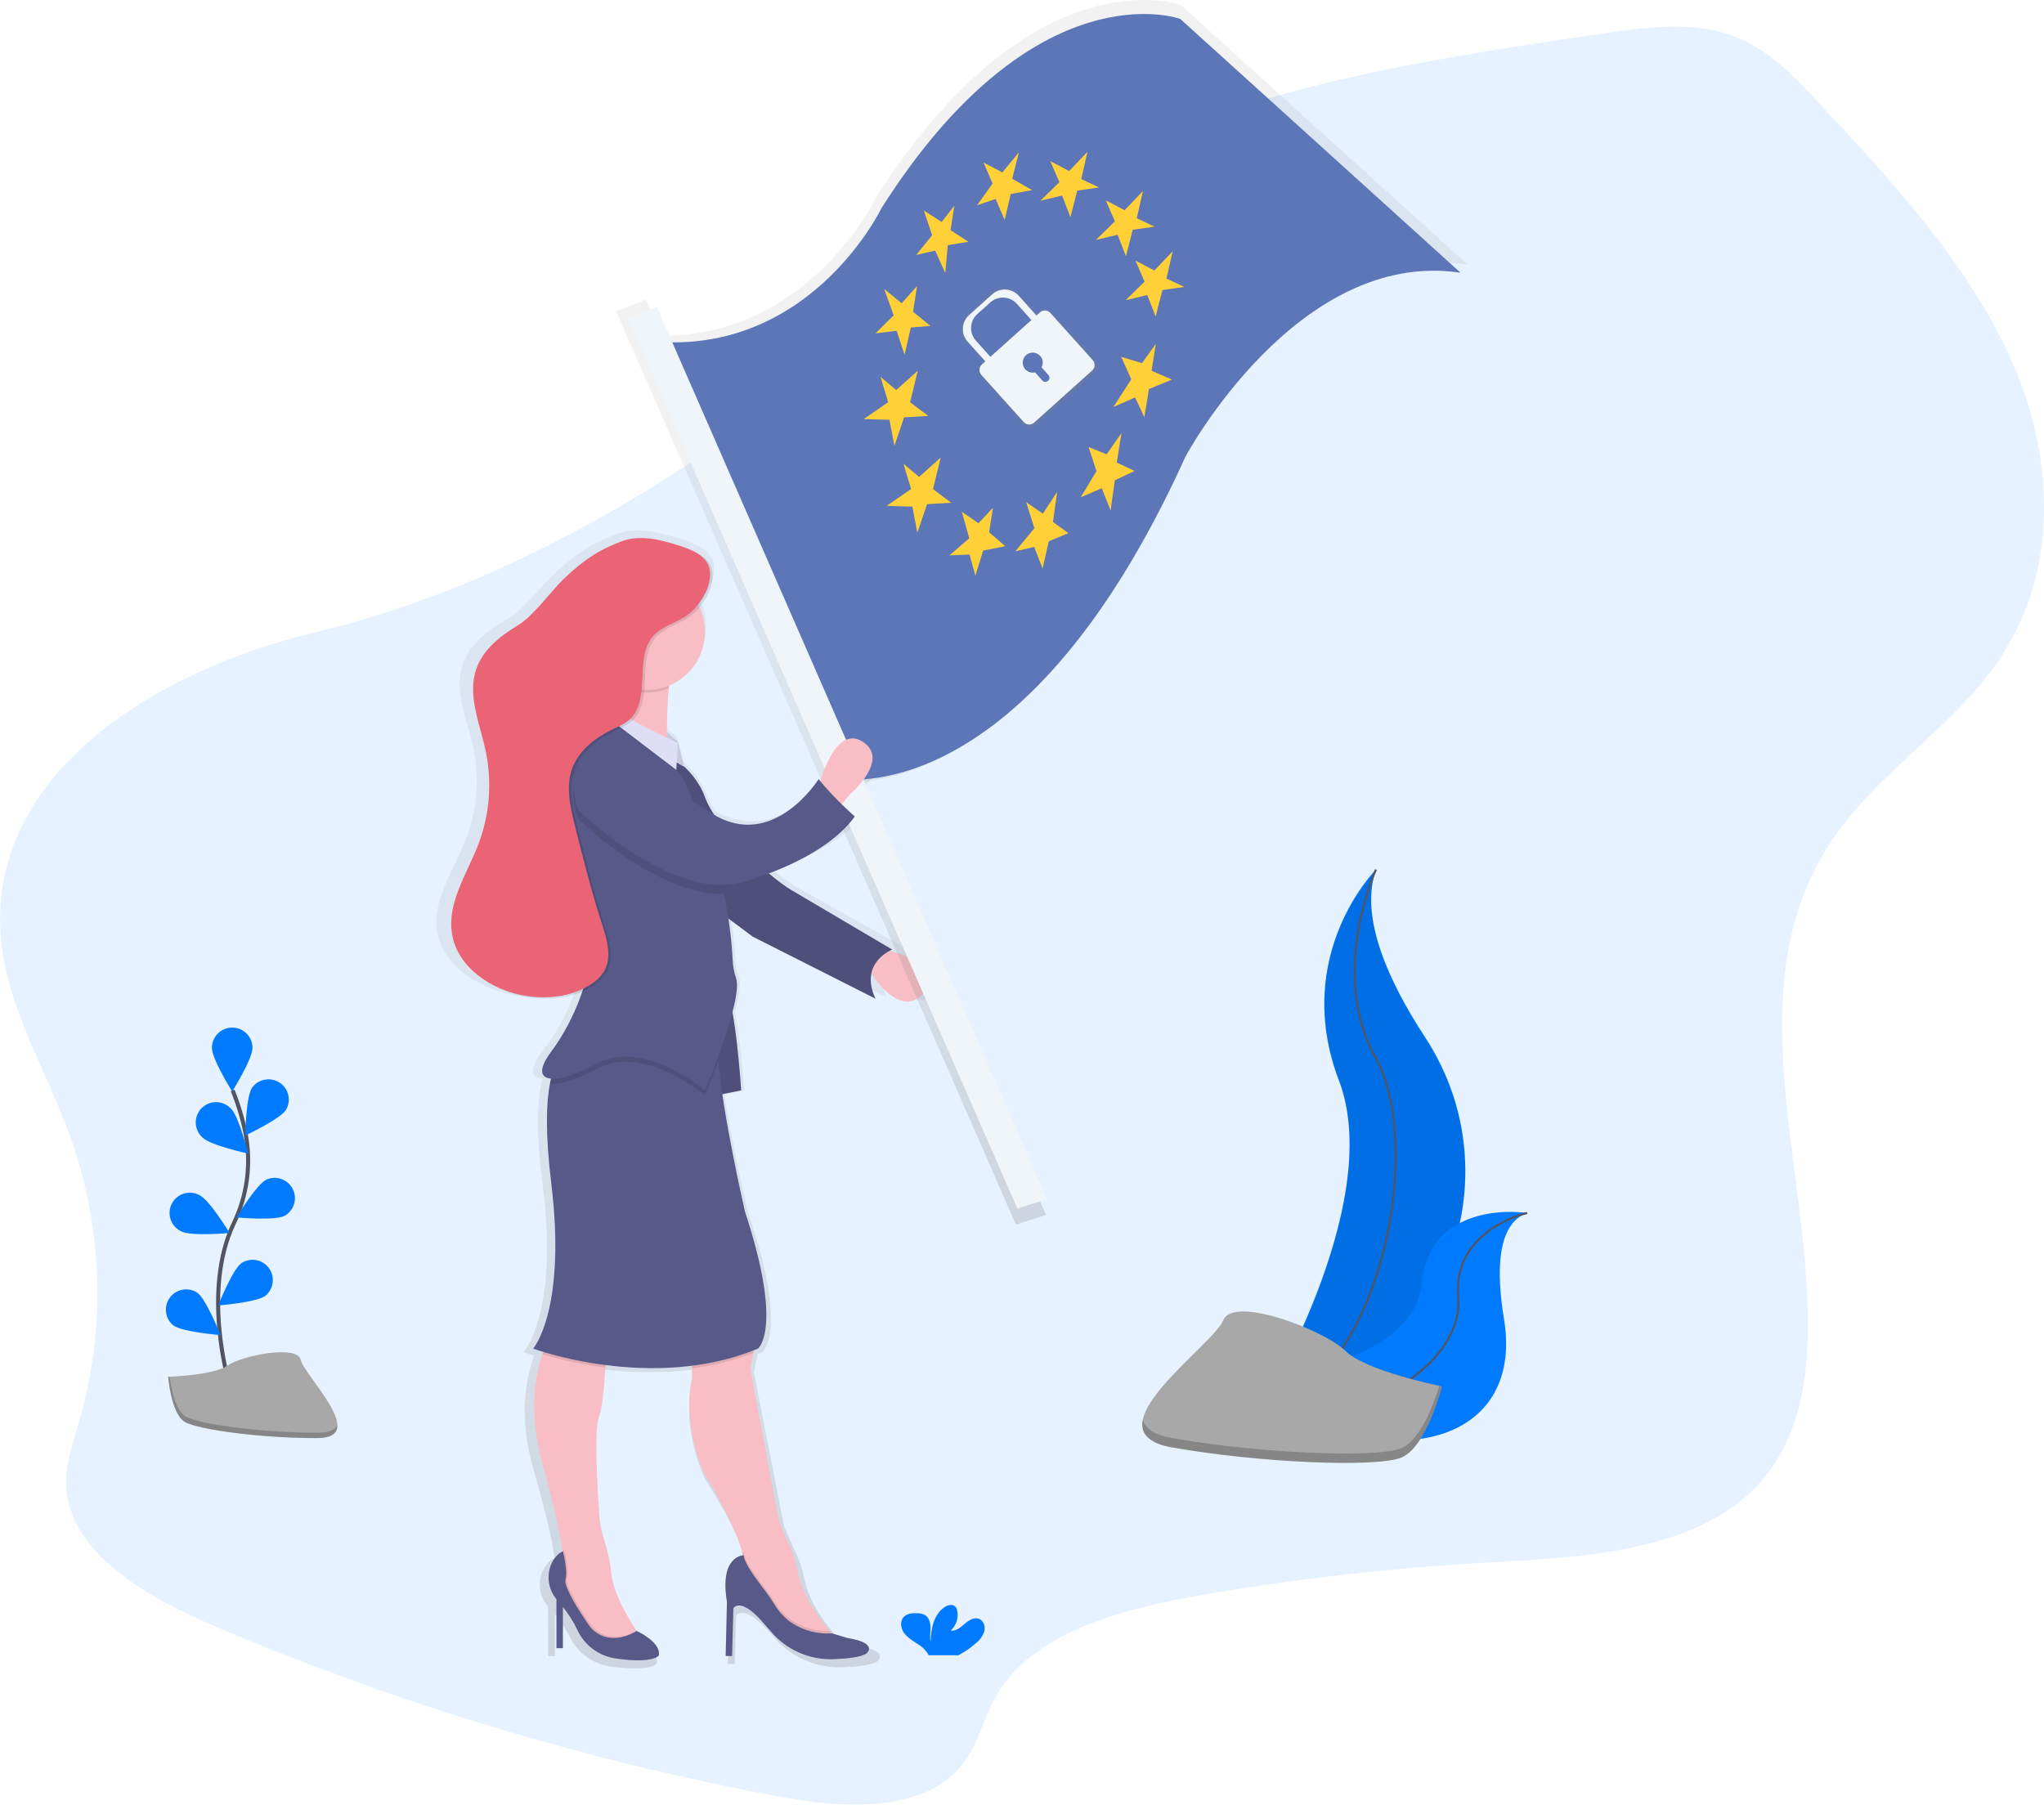
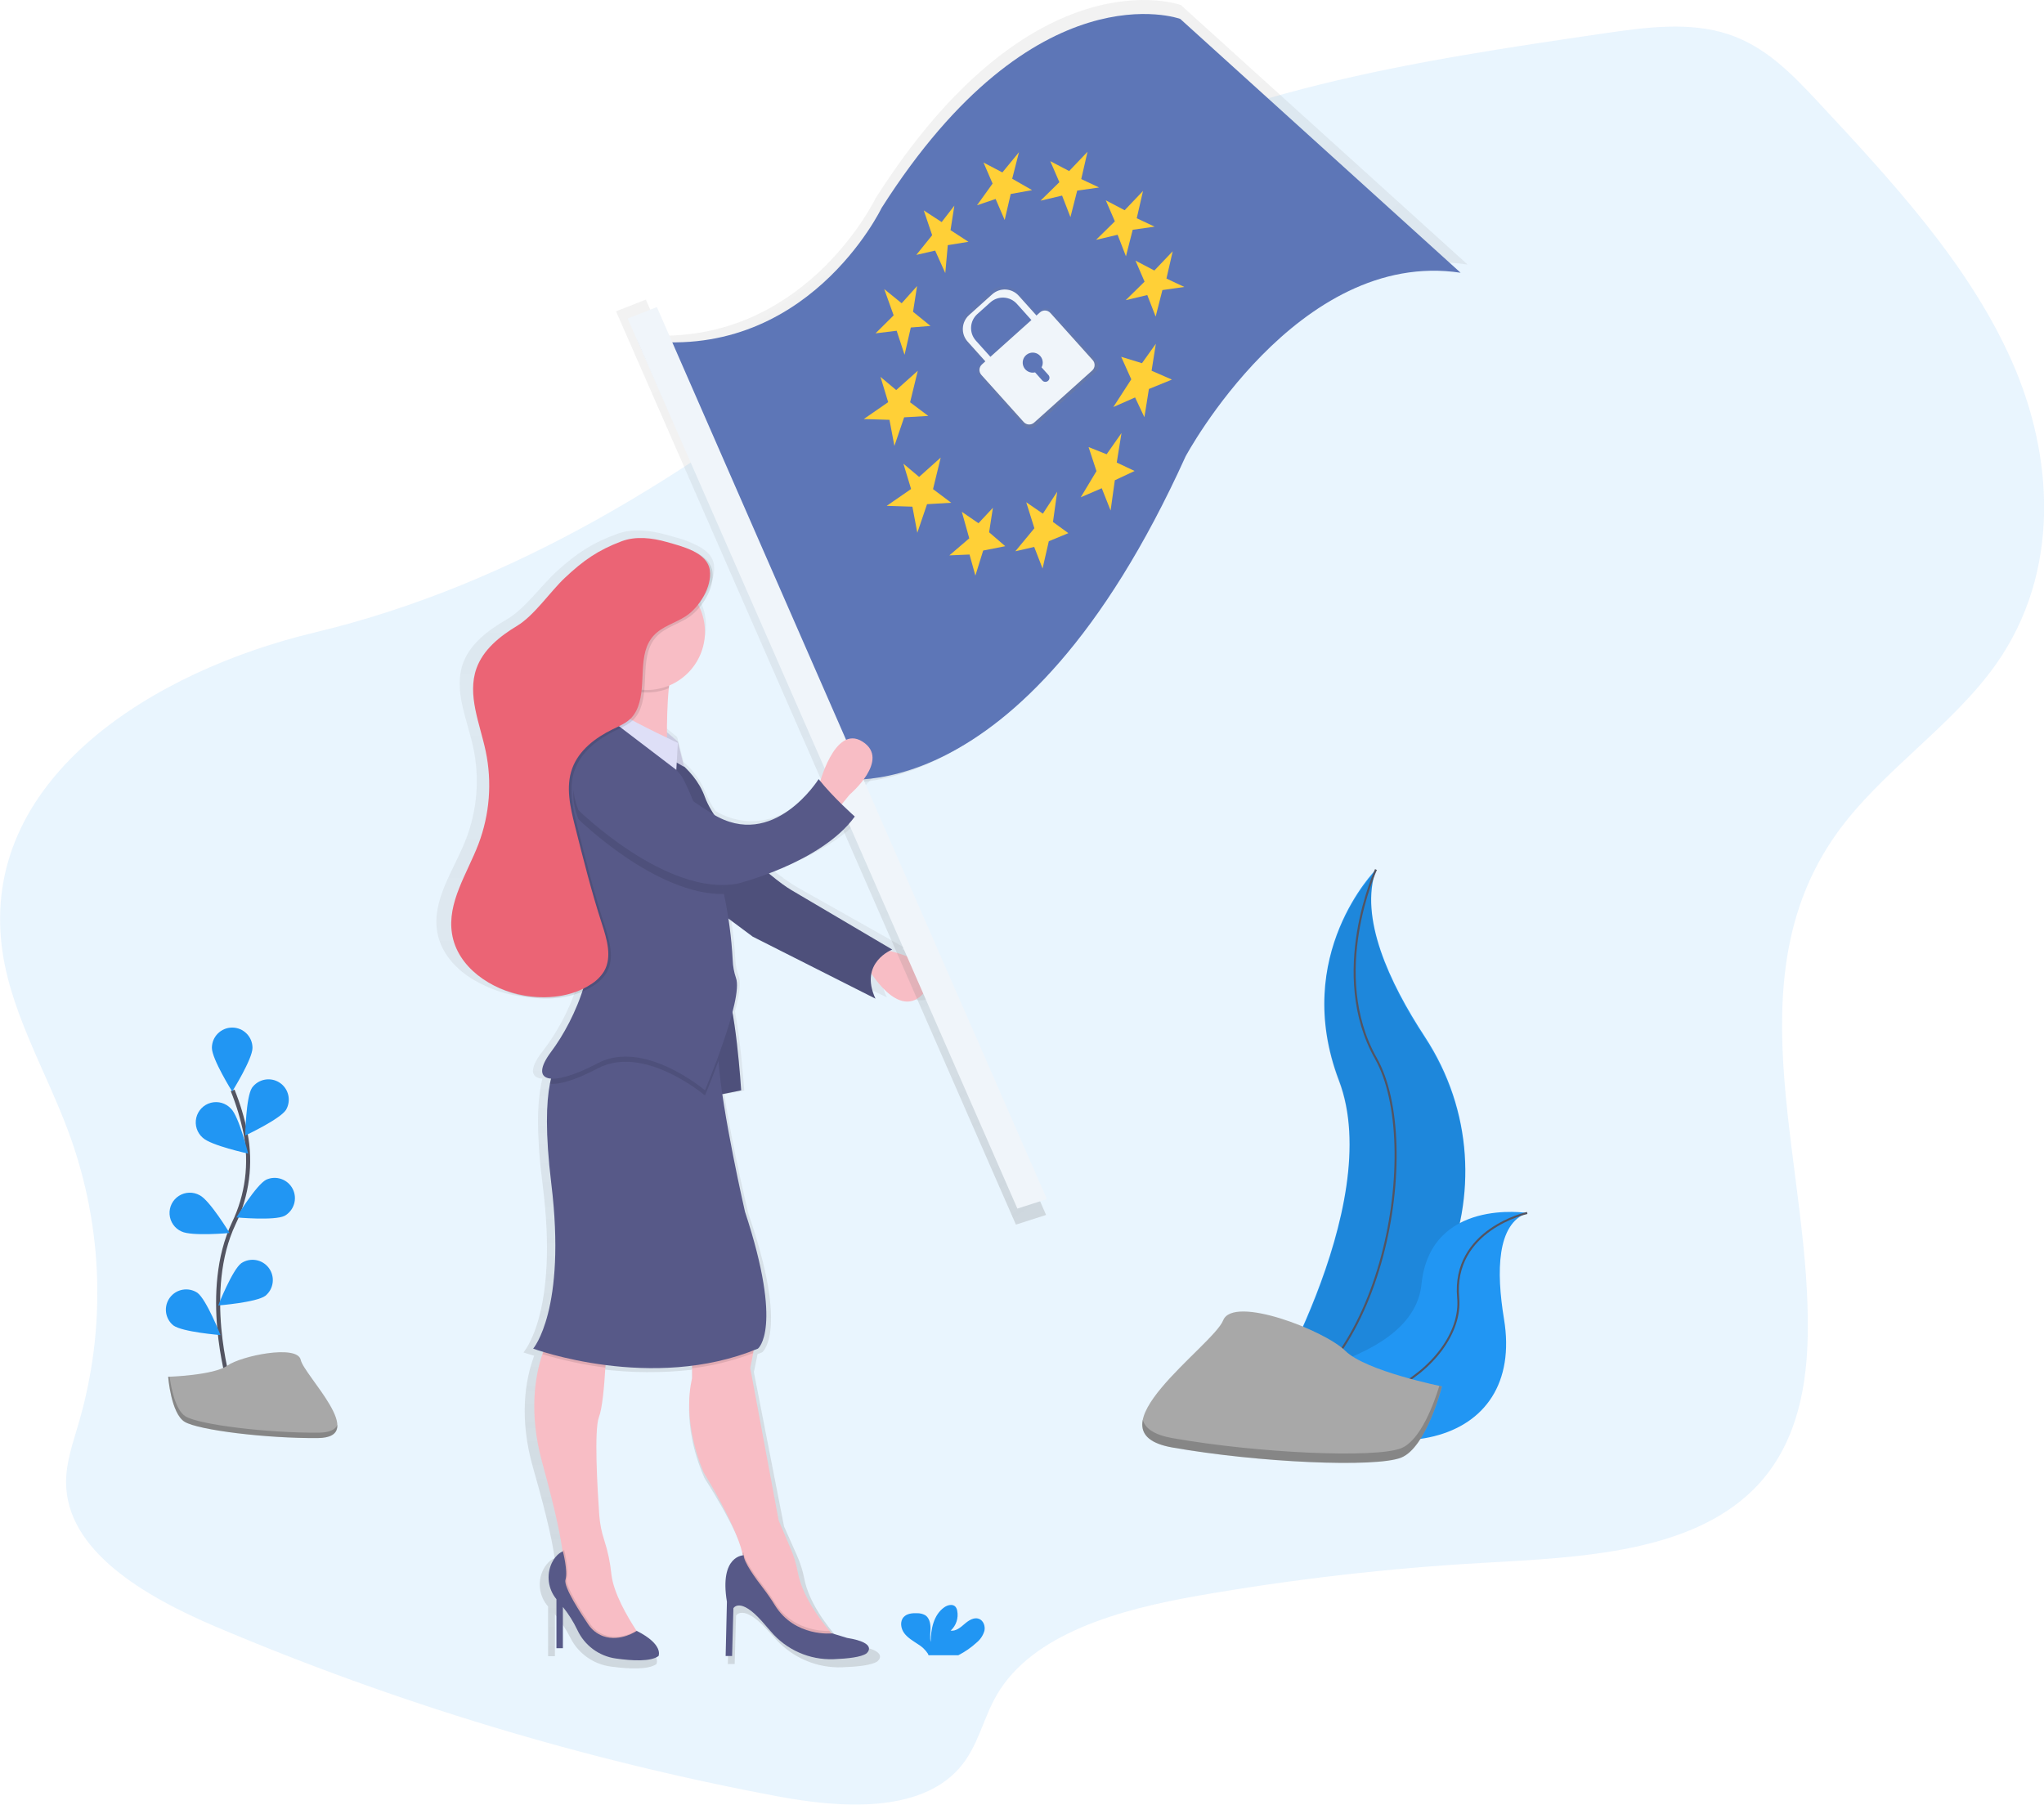
<svg xmlns="http://www.w3.org/2000/svg" xmlns:xlink="http://www.w3.org/1999/xlink" id="5f644dbb-ed48-47f1-be71-e68d3bfa52e7" data-name="Layer 1" width="1006.98" height="889.13" viewBox="0 0 1006.98 889.13">
  <defs>
    <linearGradient id="0bbb0783-00db-46b0-92e3-e6ca2c0b643f" x1="436.86" y1="827.5" x2="436.86" y2="266.81" gradientUnits="userSpaceOnUse">
      <stop offset="0" stop-color="gray" stop-opacity="0.25" />
      <stop offset="0.54" stop-color="gray" stop-opacity="0.12" />
      <stop offset="1" stop-color="gray" stop-opacity="0.1" />
    </linearGradient>
    <linearGradient id="307dda9f-981d-4ff4-9930-3a0d53b6cae3" x1="729.55" y1="449.33" x2="729.55" y2="-37.39" gradientTransform="translate(-70.12 529.44) rotate(-34.67)" xlink:href="#0bbb0783-00db-46b0-92e3-e6ca2c0b643f" />
    <linearGradient id="7f05ddf0-0286-4412-8910-1e0b2c479f08" x1="752.36" y1="126.67" x2="752.36" y2="59.43" gradientTransform="translate(-70.12 529.44) rotate(-34.67)" xlink:href="#0bbb0783-00db-46b0-92e3-e6ca2c0b643f" />
  </defs>
-   <path d="M97,468.18c3,33.76,22.14,64.32,33.82,96.47a228.68,228.68,0,0,1,4.45,142c-2.78,9.58-6.21,19.19-6.21,29,0,33.82,38.53,56.27,73.54,71.2a1340.62,1340.62,0,0,0,276.82,83.64c31.07,5.87,69.88,8.4,89.54-13.67,9.44-10.6,11.72-24.44,18.65-36.33,17.67-30.31,60.67-42.1,99.26-48.84a1212.54,1212.54,0,0,1,140.67-16.19c47.48-2.67,101.39-5,132.86-36.17,20-19.82,25.82-47.17,26.62-73,2.61-84.74-37.88-176.44,14.09-249.83,21.79-30.78,57.37-53.26,79-84.13,31.31-44.73,28.61-101.54,7.41-149.21s-58.75-88.2-95.76-127.92C979.46,42.06,966.4,28.4,948,22.31c-19.13-6.34-40.82-3.43-61.33-.43C793.39,35.5,696.54,50.33,618.3,97.11c-38.86,23.23-71.32,53.36-106,81.07C437.44,238.06,350.67,293.36,251.79,317,171.45,336.2,89.73,388,97,468.18Z" transform="translate(-96.51 -5.43)" fill="#007bff" opacity="0.1" />
+   <path d="M97,468.18c3,33.76,22.14,64.32,33.82,96.47a228.68,228.68,0,0,1,4.45,142c-2.78,9.58-6.21,19.19-6.21,29,0,33.82,38.53,56.27,73.54,71.2a1340.62,1340.62,0,0,0,276.82,83.64c31.07,5.87,69.88,8.4,89.54-13.67,9.44-10.6,11.72-24.44,18.65-36.33,17.67-30.31,60.67-42.1,99.26-48.84a1212.54,1212.54,0,0,1,140.67-16.19c47.48-2.67,101.39-5,132.86-36.17,20-19.82,25.82-47.17,26.62-73,2.61-84.74-37.88-176.44,14.09-249.83,21.79-30.78,57.37-53.26,79-84.13,31.31-44.73,28.61-101.54,7.41-149.21s-58.75-88.2-95.76-127.92C979.46,42.06,966.4,28.4,948,22.31c-19.13-6.34-40.82-3.43-61.33-.43C793.39,35.5,696.54,50.33,618.3,97.11c-38.86,23.23-71.32,53.36-106,81.07C437.44,238.06,350.67,293.36,251.79,317,171.45,336.2,89.73,388,97,468.18Z" transform="translate(-96.51 -5.43)" fill="#2196f3" opacity="0.1" />
  <path d="M540.77,473.09a15.42,15.42,0,0,1,1.46-.66S501,449.2,489.52,442.75a96.8,96.8,0,0,1-11.84-8.33c14.34-5.2,34.4-14.49,45-28.44,0,0-3-2.5-6.85-6.13l4.14-4.84s21.62-17.42,6.76-26.45c-12.08-7.34-19.7,12.15-22.13,19.72l-.85-1s-23.26,35.53-54.63,17.86a43,43,0,0,1-4.84-8.83,39.93,39.93,0,0,0-11-15.42l-3.19-12.33-5.69-4.69c0-6.74.22-14.85,1-22q.07-.68.15-1.35c11-4.37,18.76-14.73,18.76-26.82a27.82,27.82,0,0,0-2.84-12.26c4.45-5.09,7.68-12,6.72-18-.75-4.65-4.72-7.68-9.48-9.82-4.58-2.32-10.18-3.68-14.37-4.82-7.71-2.09-16.13-3.08-23.63-.37-12.4,4.47-20.06,9.62-29.7,18.31-7.62,6.87-16,18.83-25,24S328.2,322.61,324.71,332c-4.92,13.28,1.82,27.55,4.86,41.33a79.42,79.42,0,0,1-3.82,46.43c-5.9,14.75-16.45,29.16-13.86,44.75,2,11.84,11.37,21,22.9,26.29A57.8,57.8,0,0,0,351,496c9.71,1.59,20.08,1.08,29.05-2.59a107.73,107.73,0,0,1-16.21,30c-6.65,8.46-6,13.06-.12,13.5q-.31,1.19-.58,2.53c-1.91,9.37-2.52,24.7.7,49.78,8.11,63.23-9.46,82.58-9.46,82.58s1.88.66,5.28,1.64q-.21.57-.42,1.17c-3.72,10.56-7.24,29.16-.12,54,7.67,26.7,9.92,39,10.57,44.28l0,.31c-.77.3-3.57,1.63-5.63,5.78a16.42,16.42,0,0,0,2.46,18v24.5h3.38V800.83a58.32,58.32,0,0,1,7.57,11.51,26.11,26.11,0,0,0,20.14,14.26c8.7,1.18,18.3,1.61,22.3-1.26,0,0,3-5.65-11.35-12.5l-.12-.18c-4.72-6.88-12-18.82-13.1-28.19a78.33,78.33,0,0,0-3.7-16.89h0A49.62,49.62,0,0,1,389,754.83c-1-13.29-2.74-42.42-.16-48.85,1.74-4.33,2.77-15.2,3.35-24.7,0-.43.05-.86.08-1.28a188.88,188.88,0,0,0,45.23.33v6.3s-6.08,19.36,6.08,47.1c0,0,16.49,25.19,20.22,40.07q.16.64.29,1.25c-2.21.26-11.95,2.55-8.34,23.19l-.68,27.1h3.38l.68-23.87s3.38-5.81,14.87,6.45q2.61,2.79,4.72,5.17a41.93,41.93,0,0,0,32.82,13.84c7.38-.26,14.43-1,17.19-2.88,0,0,6.76-5.16-10.14-7.74L510.81,814l-.29,0-1.11-1.24c-5.9-6.68-14.47-18-16.66-29.5a53,53,0,0,0-3.66-11.52l-6.32-14.22L467.9,681.46s.78-3.34,1.54-7.43c.08-.45.17-.92.25-1.38l2.26-.87s13.52-9.68-6.76-68.39c0,0-7.88-32.7-11.87-58.75l9.84-1.89s-1.52-23-4.55-39c2-7.5,3.1-14,1.85-17.18a29.93,29.93,0,0,1-1.72-9,206.09,206.09,0,0,0-2.23-20.71l12.73,9,64.2,31c-2.46-5.06-2.85-9.21-2.14-12.56,4.68,6.69,17.1,21.62,27.82,9.33C570.06,481.2,549.16,475,540.77,473.09Z" transform="translate(-96.51 -5.43)" fill="url(#0bbb0783-00db-46b0-92e3-e6ca2c0b643f)" />
  <path d="M531.63,473.3s33.09,5.73,20.36,21-28-12.09-28-12.09Z" transform="translate(-96.51 -5.43)" fill="#f8bdc5" />
  <path d="M421.54,374.67s16.54,7.64,22.27,23.54,31.82,39.45,42.63,45.82,49.63,29.27,49.63,29.27-16.54,6.36-8.27,24.18l-60.45-30.54L440,446.58Z" transform="translate(-96.51 -5.43)" fill="#575988" />
  <path d="M421.54,374.67s16.54,7.64,22.27,23.54,31.82,39.45,42.63,45.82,49.63,29.27,49.63,29.27-16.54,6.36-8.27,24.18l-60.45-30.54L440,446.58Z" transform="translate(-96.51 -5.43)" opacity="0.1" />
  <path d="M678.25,7.9s-72.88-26.62-150.38,95.21c0,0-32.58,68-105.38,67.73l-7.8-17.78L400,158.83l197,450,14.86-4.77L519.08,390.92c30.78-2.36,99.37-24.52,161.93-162.65,0,0,56.2-104.9,138.5-92.5Z" transform="translate(-96.51 -5.43)" fill="url(#307dda9f-981d-4ff4-9930-3a0d53b6cae3)" />
  <path d="M410.51,172.8,506,388.74s92.6,22.6,174.6-158.44c0,0,55-102.61,135.48-90.48L677.94,14.73s-71.3-26-147.1,93.14C530.83,107.87,493.85,185.12,410.51,172.8Z" transform="translate(-96.51 -5.43)" fill="#5d76b7" />
  <polygon points="435.62 142.44 440.26 155.38 431.33 164.25 441.74 162.97 445.63 174.81 448.71 161.37 458.4 160.59 449.81 153.62 451.8 140.94 444.21 149.42 435.62 142.44" fill="#ffd037" />
  <polygon points="455.1 103.68 459.23 115.89 451.42 125.6 460.71 123.47 465.69 134.56 466.93 120.79 477.09 119.14 468.28 113.4 470.16 101.33 463.91 109.42 455.1 103.68" fill="#ffd037" />
  <polygon points="484.53 80.09 489 90.45 481.33 101.14 490.49 98.04 494.96 108.4 497.93 95.58 508.46 93.68 498.66 88.07 502 75 493.82 84.96 484.53 80.09" fill="#ffd037" />
  <polygon points="517.42 79.4 521.9 89.76 512.6 98.89 523.24 96.37 527.35 106.98 530.69 93.91 541.47 92.38 532.68 88.23 535.76 74.79 526.72 84.28 517.42 79.4" fill="#ffd037" />
  <polygon points="544.77 98.7 549.24 109.06 539.95 118.19 550.59 115.67 554.7 126.28 558.03 113.21 568.81 111.68 560.02 107.53 563.11 94.09 554.06 103.58 544.77 98.7" fill="#ffd037" />
  <polygon points="559.4 128.41 563.87 138.77 554.58 147.9 565.21 145.38 569.33 155.99 572.66 142.92 583.44 141.39 574.65 137.24 577.74 123.8 568.69 133.29 559.4 128.41" fill="#ffd037" />
  <polygon points="552.35 175.81 557.33 186.9 548.48 200.56 559.2 195.83 563.79 205.57 566.01 191.66 577.35 187.04 567.33 182.67 569.43 169.38 562.6 178.95 552.35 175.81" fill="#ffd037" />
  <polygon points="536.29 220.29 540.18 232.13 532.42 245.03 542.78 240.56 547.14 251.54 549.22 236.64 558.96 232.06 550.17 227.91 552.5 213.38 545.19 223.82 536.29 220.29" fill="#ffd037" />
  <polygon points="505.57 247.46 509.59 260.28 500.21 271.62 509.5 269.49 513.62 280.11 516.7 266.67 526.33 262.7 518.75 257.18 520.83 242.29 513.77 253.09 505.57 247.46" fill="#ffd037" />
  <polygon points="473.85 252.18 477.51 265.25 467.7 273.65 477.64 273.23 480.52 283.62 484.36 271.27 495.25 269.12 487.28 262.26 489.16 250.19 482.05 257.81 473.85 252.18" fill="#ffd037" />
  <polygon points="445.07 228.48 448.85 240.94 436.83 249.25 449.49 249.65 451.92 262.5 456.71 248.42 468.61 247.72 459.66 241 463.44 225.46 452.8 234.98 445.07 228.48" fill="#ffd037" />
  <polygon points="433.78 185.7 437.56 198.16 425.54 206.47 438.2 206.86 440.63 219.72 445.42 205.63 457.32 204.94 448.36 198.22 452.15 182.68 441.51 192.19 433.78 185.7" fill="#ffd037" />
  <path d="M636.68,183.14l-22-24.47a3.83,3.83,0,0,0-5.41-.29L607.5,160l-9.2-10.25a9.75,9.75,0,0,0-13.77-.74l-12,10.77a9.75,9.75,0,0,0-.74,13.77l9.2,10.25-1.79,1.61a3.83,3.83,0,0,0-.29,5.41l22,24.47a3.83,3.83,0,0,0,5.41.29l30.08-27A3.83,3.83,0,0,0,636.68,183.14ZM576.07,173a9.75,9.75,0,0,1,.74-13.77l6.75-6.06a9.75,9.75,0,0,1,13.77.74l7.55,8.41-21.26,19.08Zm34.08,13.86,3.56,4a2.14,2.14,0,1,1-3.19,2.87l-3.76-4.19a5.2,5.2,0,1,1,3.39-2.65Z" transform="translate(-96.51 -5.43)" fill="url(#7f05ddf0-0286-4412-8910-1e0b2c479f08)" />
  <path d="M585.31,150.45l-11.39,10.23a9.26,9.26,0,0,0-.7,13.08l9.65,10.75,2.49-2.24-8.08-9a9.26,9.26,0,0,1,.7-13.08l6.41-5.75a9.26,9.26,0,0,1,13.08.7l8.08,9,2.49-2.24-9.65-10.75A9.26,9.26,0,0,0,585.31,150.45Z" transform="translate(-96.51 -5.43)" fill="#f0f5fa" />
  <path d="M608.82,159.37,580.25,185a3.64,3.64,0,0,0-.28,5.14l20.87,23.24a3.64,3.64,0,0,0,5.14.28L634.56,188a3.64,3.64,0,0,0,.28-5.14L614,159.65A3.64,3.64,0,0,0,608.82,159.37Zm.81,27.05,3.38,3.77a2,2,0,1,1-3,2.72l-3.57-4a4.94,4.94,0,1,1,3.22-2.51Z" transform="translate(-96.51 -5.43)" fill="#f0f5fa" />
  <polygon points="309.21 156.95 501.22 595.5 515.75 590.83 323.61 151.3 309.21 156.95" fill="#f0f5fa" />
  <path d="M499.81,393.12s7.64-31.18,21.64-22.27-6.36,26.09-6.36,26.09l-5.73,7Z" transform="translate(-96.51 -5.43)" fill="#f8bdc5" />
  <polygon points="326.69 359.16 333.94 365.42 337 377.84 332.03 374.96 332.03 365.42 326.68 364.78 326.69 359.16" fill="#dedff7" />
  <polygon points="326.69 359.16 333.94 365.42 337 377.84 332.03 374.96 332.03 365.42 326.68 364.78 326.69 359.16" opacity="0.1" />
  <path d="M444.77,490.48,449,545.21l12.65-2.55s-2.81-44.54-8.43-52.18S444.77,490.48,444.77,490.48Z" transform="translate(-96.51 -5.43)" fill="#575988" />
  <path d="M444.77,490.48,449,545.21l12.65-2.55s-2.81-44.54-8.43-52.18S444.77,490.48,444.77,490.48Z" transform="translate(-96.51 -5.43)" opacity="0.1" />
  <path d="M413.9,814.38l-20.36,3.18-11.45-8.91-8.27-26.09V773a21.06,21.06,0,0,0-.23-3.42c-.61-5.17-2.73-17.33-10-43.67-6.71-24.47-3.39-42.81.11-53.22a47.11,47.11,0,0,1,4.34-9.77h27.36s-.15,7.59-.66,16.36c-.55,9.37-1.51,20.1-3.16,24.37-2.44,6.34-.77,35.07.15,48.18a51,51,0,0,0,2.49,12.56h0a80.4,80.4,0,0,1,3.49,16.66c1,9.25,7.89,21,12.33,27.81C412.3,812.24,413.9,814.38,413.9,814.38Z" transform="translate(-96.51 -5.43)" fill="#f8bdc5" />
  <path d="M510.63,815l-8.91,2.55-17.18-7L462.9,787.65V774.93a24.28,24.28,0,0,0-.69-4.38c-3.51-14.68-19-39.52-19-39.52-11.45-27.36-5.73-46.45-5.73-46.45V664.84s29.91-10.18,31.18-6.36c.71,2.14-.18,8.51-1.09,13.67-.72,4-1.45,7.32-1.45,7.32l14,75.09,5.95,14a54,54,0,0,1,3.44,11.36c2.07,11.31,10.14,22.5,15.69,29.09C508.3,812.76,510.63,815,510.63,815Z" transform="translate(-96.51 -5.43)" fill="#f8bdc5" />
  <path d="M413.9,814.38l-20.36,3.18-11.45-8.91-8.27-26.09V773a21.06,21.06,0,0,0-.23-3.42,4.76,4.76,0,0,1,.87-.4s2.55,9.55,1.27,14c-1,3.55,7.67,16.81,11.24,22A15.07,15.07,0,0,0,394.3,811c6.95,2.46,13.62-.86,15.8-2.14C412.3,812.24,413.9,814.38,413.9,814.38Z" transform="translate(-96.51 -5.43)" opacity="0.1" />
  <path d="M410.21,809s-8.06,5.62-16.55,2.61a15.06,15.06,0,0,1-7.33-5.78c-3.57-5.23-12.26-18.49-11.24-22,1.27-4.45-1.27-14-1.27-14s-3.23,1-5.5,5.78a16.81,16.81,0,0,0,2.32,17.78v24.16h3.18V797.21a57.84,57.84,0,0,1,7.13,11.35,24.67,24.67,0,0,0,19,14.06c8.19,1.16,17.23,1.59,21-1.24C420.9,821.38,423.7,815.81,410.21,809Z" transform="translate(-96.51 -5.43)" fill="#575988" />
  <path d="M510.63,815l-8.91,2.55-17.18-7L462.9,787.65V774.93a24.28,24.28,0,0,0-.69-4.38,4.71,4.71,0,0,1,.69-.07c0,3.31,5.64,11.19,9.6,16.3a99.84,99.84,0,0,1,5.77,8.35c8.24,13.28,22.51,14,26.9,13.92C508.3,812.76,510.63,815,510.63,815Z" transform="translate(-96.51 -5.43)" opacity="0.1" />
  <path d="M462.9,771.74s-12.09,0-8.27,22.91L454,821.38h3.18l.64-23.54s3.18-5.73,14,6.36q2.46,2.75,4.45,5.1a38.65,38.65,0,0,0,30.91,13.65c6.94-.26,13.59-1,16.19-2.84,0,0,6.36-5.09-9.55-7.64l-7.32-2.23s-18.39,2-28.22-13.85A98.87,98.87,0,0,0,472.5,788C468.55,782.93,462.9,775.05,462.9,771.74Z" transform="translate(-96.51 -5.43)" fill="#575988" />
  <path d="M368.09,662.93h27.36s-.15,7.59-.66,16.36a193.24,193.24,0,0,1-31-6.59A47.11,47.11,0,0,1,368.09,662.93Z" transform="translate(-96.51 -5.43)" opacity="0.1" />
  <path d="M467.53,672.15a126.66,126.66,0,0,1-30.09,7.48V664.84s29.91-10.18,31.18-6.36C469.34,660.62,468.45,667,467.53,672.15Z" transform="translate(-96.51 -5.43)" opacity="0.1" />
  <path d="M469.9,669.93c-52.18,21.64-110.72,0-110.72,0s16.54-19.09,8.91-81.45c-3-24.73-2.46-39.85-.66-49.1,2.73-14.07,8.29-14.53,8.29-14.53l75.09-8.91c-.67,2.55-.71,6.85-.34,12.2,1.79,25.34,13.06,74.34,13.06,74.34C482.63,660.39,469.9,669.93,469.9,669.93Z" transform="translate(-96.51 -5.43)" fill="#575988" />
  <path d="M429.81,328.85c-1.94,2.91-3.11,8.85-3.81,15.69-1.57,15.58-.65,35.85-.65,35.85s-38.82,21-29.91-6.36A68.36,68.36,0,0,0,391,323.13S436.18,319.31,429.81,328.85Z" transform="translate(-96.51 -5.43)" fill="#f8bdc5" />
  <path d="M429.81,328.85c-1.94,2.91-3.11,8.85-3.81,15.69a28.64,28.64,0,0,1-29-4.4,65.09,65.09,0,0,0-6-17S436.18,319.31,429.81,328.85Z" transform="translate(-96.51 -5.43)" opacity="0.1" />
  <circle cx="318.66" cy="311.33" r="28.64" fill="#f8bdc5" />
  <path d="M450.47,528.14c-3.49,9.58-6.66,17.07-6.66,17.07S413.9,519.75,391,531.85c-10.81,5.7-19.06,8.15-23.56,7.53,2.73-14.07,8.29-14.53,8.29-14.53l75.09-8.91C450.14,518.49,450.1,522.78,450.47,528.14Z" transform="translate(-96.51 -5.43)" opacity="0.1" />
  <path d="M443.81,542.66S413.9,517.21,391,529.3s-34.36,9.55-22.91-5.73,26.73-47.73,15.27-71.91-15.91-62.36-7-72.54,17.18-21.64,17.18-24.18c0,0,32.45,23.54,38.82,33.09,1.83,2.74,4.82,9.74,8.14,18.33,1.79,4.64,3.69,9.74,5.56,14.88a189.19,189.19,0,0,1,7.1,24.7,208.84,208.84,0,0,1,4.31,32.5,30.76,30.76,0,0,0,1.62,8.86C462.9,497.48,443.81,542.66,443.81,542.66Z" transform="translate(-96.51 -5.43)" fill="#575988" />
  <path d="M430.45,371.49l-.75,13.28-36.74-28s-.7-5.62,8.85.1S430.45,371.49,430.45,371.49Z" transform="translate(-96.51 -5.43)" fill="#dedff7" />
  <path d="M453.15,445.94c-33.61.62-71.7-36.91-71.7-36.91-13.36-35.63,31.82-28,31.82-28s3.72,9.58,27.23,25.33c1.79,4.64,3.69,9.74,5.56,14.88A189.19,189.19,0,0,1,453.15,445.94Z" transform="translate(-96.51 -5.43)" opacity="0.1" />
  <path d="M381.45,404.58s43.27,42.63,78.27,36.27c0,0,41.36-10.18,57.91-33.09,0,0-10.82-9.55-17.82-18.45,0,0-22.27,35.63-52.18,17.18s-34.36-29.91-34.36-29.91S368.09,368.94,381.45,404.58Z" transform="translate(-96.51 -5.43)" fill="#575988" />
  <path d="M426.28,273.13c-7.26-2.06-15.19-3-22.25-.37-11.68,4.41-18.89,9.49-28,18.06-7.18,6.77-15.08,18.57-23.53,23.65s-16.71,11.7-20,21c-4.63,13.1,1.71,27.17,4.58,40.76a81.81,81.81,0,0,1-3.6,45.79c-5.56,14.54-15.49,28.76-13,44.14,2.61,16.45,19.12,27.61,35.53,30.42,11.18,1.92,23.28.74,32.78-5.44a20,20,0,0,0,6.6-6.5c4.05-7,1.39-15.81-1.11-23.51-5.12-15.77-9.16-31.87-13.21-47.95-2.36-9.39-4.7-19.46-1.36-28.55,3.26-8.87,11.39-15.08,19.89-19.22,3.33-1.62,6.88-3.08,9.38-5.8a16.13,16.13,0,0,0,3.13-5.31c4.28-11.41-.52-26.13,7.74-35.1,4.2-4.56,10.67-6.14,15.85-9.55,6.54-4.31,13-14.49,11.77-22.75C446.13,278.2,433.79,275.26,426.28,273.13Z" transform="translate(-96.51 -5.43)" opacity="0.1" />
  <path d="M425,272.49c-7.26-2.06-15.19-3-22.25-.37-11.68,4.41-18.89,9.49-28,18.06-7.18,6.77-15.08,18.57-23.53,23.65s-16.71,11.7-20,21c-4.63,13.1,1.71,27.17,4.58,40.76a81.81,81.81,0,0,1-3.6,45.79c-5.56,14.54-15.49,28.76-13,44.14,2.61,16.45,19.12,27.61,35.53,30.42,11.18,1.92,23.28.74,32.78-5.44a20,20,0,0,0,6.6-6.5c4.05-7,1.39-15.81-1.11-23.51-5.12-15.77-9.16-31.87-13.21-47.95-2.36-9.39-4.7-19.46-1.36-28.55,3.26-8.87,11.39-15.08,19.89-19.22,3.33-1.62,6.88-3.08,9.38-5.8a16.13,16.13,0,0,0,3.13-5.31c4.28-11.41-.52-26.13,7.74-35.1,4.2-4.56,10.67-6.14,15.85-9.55,6.54-4.31,13-14.49,11.77-22.75C444.86,277.57,432.52,274.62,425,272.49Z" transform="translate(-96.51 -5.43)" fill="#eb6475" />
  <path d="M209.19,686.35s-13.26-45,2.49-78.14a71.09,71.09,0,0,0,5.75-44.6,119.57,119.57,0,0,0-6.31-20.93" transform="translate(-96.51 -5.43)" fill="none" stroke="#535461" stroke-miterlimit="10" stroke-width="2" />
-   <path d="M220.9,521.74c0,5.52-10,21.51-10,21.51s-10-16-10-21.51a10,10,0,0,1,20,0Z" transform="translate(-96.51 -5.43)" fill="#007bff" />
-   <path d="M237.41,552.29c-3,4.63-20.08,12.63-20.08,12.63s.31-18.86,3.31-23.49a10,10,0,0,1,16.77,10.86Z" transform="translate(-96.51 -5.43)" fill="#007bff" />
-   <path d="M236.69,604.51c-4.93,2.48-23.71.77-23.71.77s9.79-16.12,14.71-18.6a10,10,0,0,1,9,17.84Z" transform="translate(-96.51 -5.43)" fill="#007bff" />
-   <path d="M227.25,643.9c-4.44,3.28-23.24,4.76-23.24,4.76s6.92-17.54,11.36-20.82a10,10,0,0,1,11.88,16.06Z" transform="translate(-96.51 -5.43)" fill="#007bff" />
-   <path d="M196.37,566c4,3.84,22.39,7.83,22.39,7.83s-4.51-18.31-8.47-22.15A10,10,0,1,0,196.37,566Z" transform="translate(-96.51 -5.43)" fill="#007bff" />
-   <path d="M185.91,612.19c4.93,2.48,23.71.77,23.71.77s-9.79-16.12-14.71-18.6a10,10,0,1,0-9,17.84Z" transform="translate(-96.51 -5.43)" fill="#007bff" />
-   <path d="M181.9,658.49c4.44,3.28,23.24,4.76,23.24,4.76s-6.92-17.54-11.36-20.82a10,10,0,0,0-11.88,16.06Z" transform="translate(-96.51 -5.43)" fill="#007bff" />
-   <path d="M577.66,814.74a11.67,11.67,0,0,0,3.83-5.78c.5-2.3-.48-5.05-2.68-5.89-2.46-.94-5.09.76-7.08,2.49s-4.28,3.69-6.89,3.32a10.48,10.48,0,0,0,3.24-9.81,4.1,4.1,0,0,0-.9-2c-1.37-1.46-3.84-.83-5.48.32-5.2,3.66-6.65,10.72-6.68,17.08-.52-2.29-.08-4.68-.1-7s-.66-5-2.64-6.22a8,8,0,0,0-4-.95c-2.34-.09-4.94.15-6.54,1.86-2,2.12-1.47,5.69.26,8s4.35,3.8,6.77,5.42a15,15,0,0,1,4.84,4.61,4.57,4.57,0,0,1,.36.82h14.65A40.83,40.83,0,0,0,577.66,814.74Z" transform="translate(-96.51 -5.43)" fill="#007bff" />
-   <path d="M774.38,433.87s-41.84,41.84-18.22,103.92-40.49,165.32-40.49,165.32.69-.1,2-.32c85.93-15.17,128.62-113.44,80.84-186.45C780.71,489.19,766.13,457.35,774.38,433.87Z" transform="translate(-96.51 -5.43)" fill="#007bff" />
+   <path d="M220.9,521.74c0,5.52-10,21.51-10,21.51s-10-16-10-21.51a10,10,0,0,1,20,0Z" transform="translate(-96.51 -5.43)" fill="#2196f3" />
+   <path d="M237.41,552.29c-3,4.63-20.08,12.63-20.08,12.63s.31-18.86,3.31-23.49a10,10,0,0,1,16.77,10.86Z" transform="translate(-96.51 -5.43)" fill="#2196f3" />
+   <path d="M236.69,604.51c-4.93,2.48-23.71.77-23.71.77s9.79-16.12,14.71-18.6a10,10,0,0,1,9,17.84Z" transform="translate(-96.51 -5.43)" fill="#2196f3" />
+   <path d="M227.25,643.9c-4.44,3.28-23.24,4.76-23.24,4.76s6.92-17.54,11.36-20.82a10,10,0,0,1,11.88,16.06Z" transform="translate(-96.51 -5.43)" fill="#2196f3" />
+   <path d="M196.37,566c4,3.84,22.39,7.83,22.39,7.83s-4.51-18.31-8.47-22.15A10,10,0,1,0,196.37,566Z" transform="translate(-96.51 -5.43)" fill="#2196f3" />
+   <path d="M185.91,612.19c4.93,2.48,23.71.77,23.71.77s-9.79-16.12-14.71-18.6a10,10,0,1,0-9,17.84Z" transform="translate(-96.51 -5.43)" fill="#2196f3" />
+   <path d="M181.9,658.49c4.44,3.28,23.24,4.76,23.24,4.76s-6.92-17.54-11.36-20.82a10,10,0,0,0-11.88,16.06Z" transform="translate(-96.51 -5.43)" fill="#2196f3" />
+   <path d="M577.66,814.74a11.67,11.67,0,0,0,3.83-5.78c.5-2.3-.48-5.05-2.68-5.89-2.46-.94-5.09.76-7.08,2.49s-4.28,3.69-6.89,3.32a10.48,10.48,0,0,0,3.24-9.81,4.1,4.1,0,0,0-.9-2c-1.37-1.46-3.84-.83-5.48.32-5.2,3.66-6.65,10.72-6.68,17.08-.52-2.29-.08-4.68-.1-7s-.66-5-2.64-6.22a8,8,0,0,0-4-.95c-2.34-.09-4.94.15-6.54,1.86-2,2.12-1.47,5.69.26,8s4.35,3.8,6.77,5.42a15,15,0,0,1,4.84,4.61,4.57,4.57,0,0,1,.36.82h14.65A40.83,40.83,0,0,0,577.66,814.74Z" transform="translate(-96.51 -5.43)" fill="#2196f3" />
+   <path d="M774.38,433.87s-41.84,41.84-18.22,103.92-40.49,165.32-40.49,165.32.69-.1,2-.32c85.93-15.17,128.62-113.44,80.84-186.45C780.71,489.19,766.13,457.35,774.38,433.87Z" transform="translate(-96.51 -5.43)" fill="#2196f3" />
  <path d="M774.38,434.56s-41.84,41.84-18.22,103.92S715.67,703.8,715.67,703.8s.69-.1,2-.32C803.56,688.31,846.25,590,798.47,517,780.71,489.89,766.13,458,774.38,434.56Z" transform="translate(-96.51 -5.43)" opacity="0.1" />
  <path d="M774.38,433.87s-23.62,51.28,0,93.12,4,159.25-58.71,176.12" transform="translate(-96.51 -5.43)" fill="none" stroke="#535461" stroke-miterlimit="10" />
-   <path d="M848.89,603.08s-47.74-7.6-52.09,35.18S705,687,705,687l1.64,1.09c72.2,47.4,141.23,30.19,130.82-32.75C833.6,631.93,833.91,608.43,848.89,603.08Z" transform="translate(-96.51 -5.43)" fill="#007bff" />
+   <path d="M848.89,603.08s-47.74-7.6-52.09,35.18S705,687,705,687l1.64,1.09c72.2,47.4,141.23,30.19,130.82-32.75C833.6,631.93,833.91,608.43,848.89,603.08Z" transform="translate(-96.51 -5.43)" fill="#2196f3" />
  <path d="M848.89,603.08s-37.06,8.13-34,41.83S759.85,719,705,687" transform="translate(-96.51 -5.43)" fill="none" stroke="#535461" stroke-miterlimit="10" />
  <path d="M806.89,688.54S769.29,681,759.26,671s-55.15-27.57-60.16-15S631.42,711.1,674,718.62s100.27,10,112.8,5S806.89,688.54,806.89,688.54Z" transform="translate(-96.51 -5.43)" fill="#a8a8a8" />
  <path d="M674,714c42.62,7.52,100.27,10,112.8,5,9.55-3.82,16.18-22.16,18.8-30.7l1.25.26s-7.52,30.08-20.05,35.09-70.19,2.51-112.8-5c-12.3-2.17-15.82-7.27-14.49-13.72C660.59,709.11,664.88,712.35,674,714Z" transform="translate(-96.51 -5.43)" opacity="0.2" />
  <path d="M179.36,683.8s22.41-.69,29.16-5.5,34.47-10.55,36.14-2.84S278.33,713.82,253,714s-58.78-3.94-65.52-8S179.36,683.8,179.36,683.8Z" transform="translate(-96.51 -5.43)" fill="#a8a8a8" />
  <path d="M253.48,711.34c-25.3.2-58.78-3.94-65.52-8-5.13-3.13-7.18-14.34-7.86-19.52l-.75,0s1.42,18.07,8.16,22.18,40.22,8.25,65.52,8c7.3-.06,9.82-2.66,9.69-6.5C261.7,709.84,258.92,711.29,253.48,711.34Z" transform="translate(-96.51 -5.43)" opacity="0.2" />
</svg>
